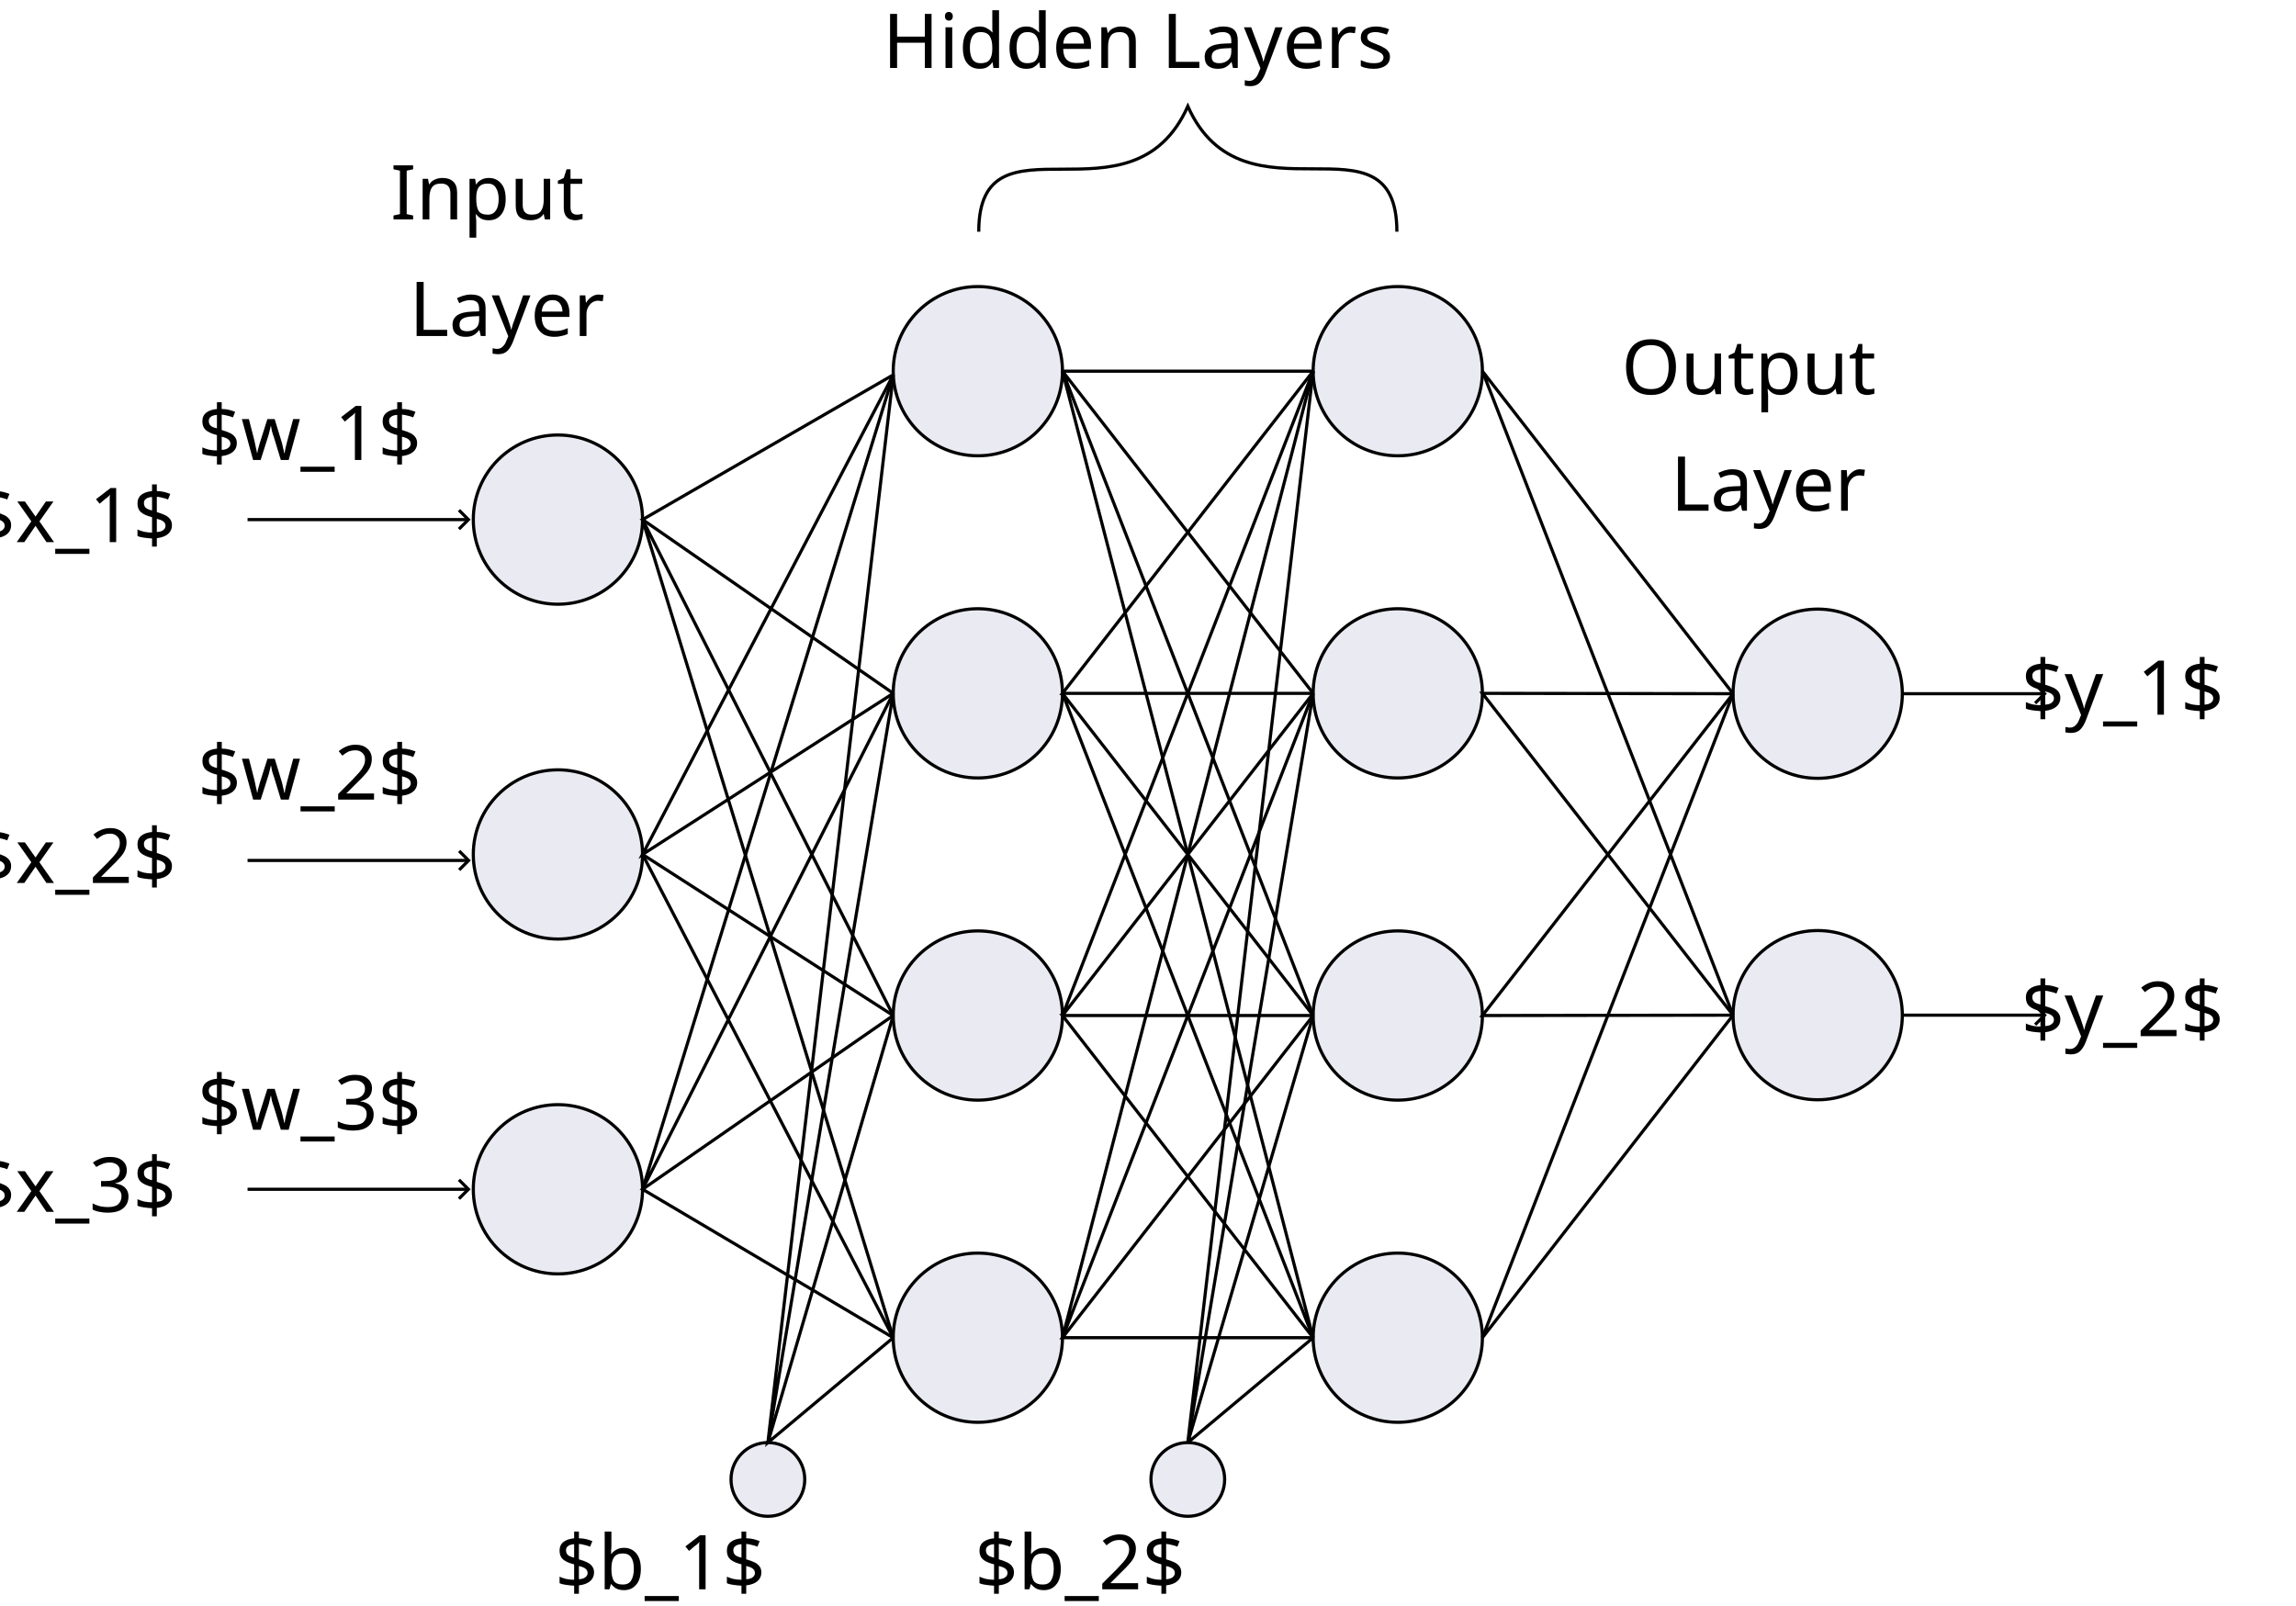
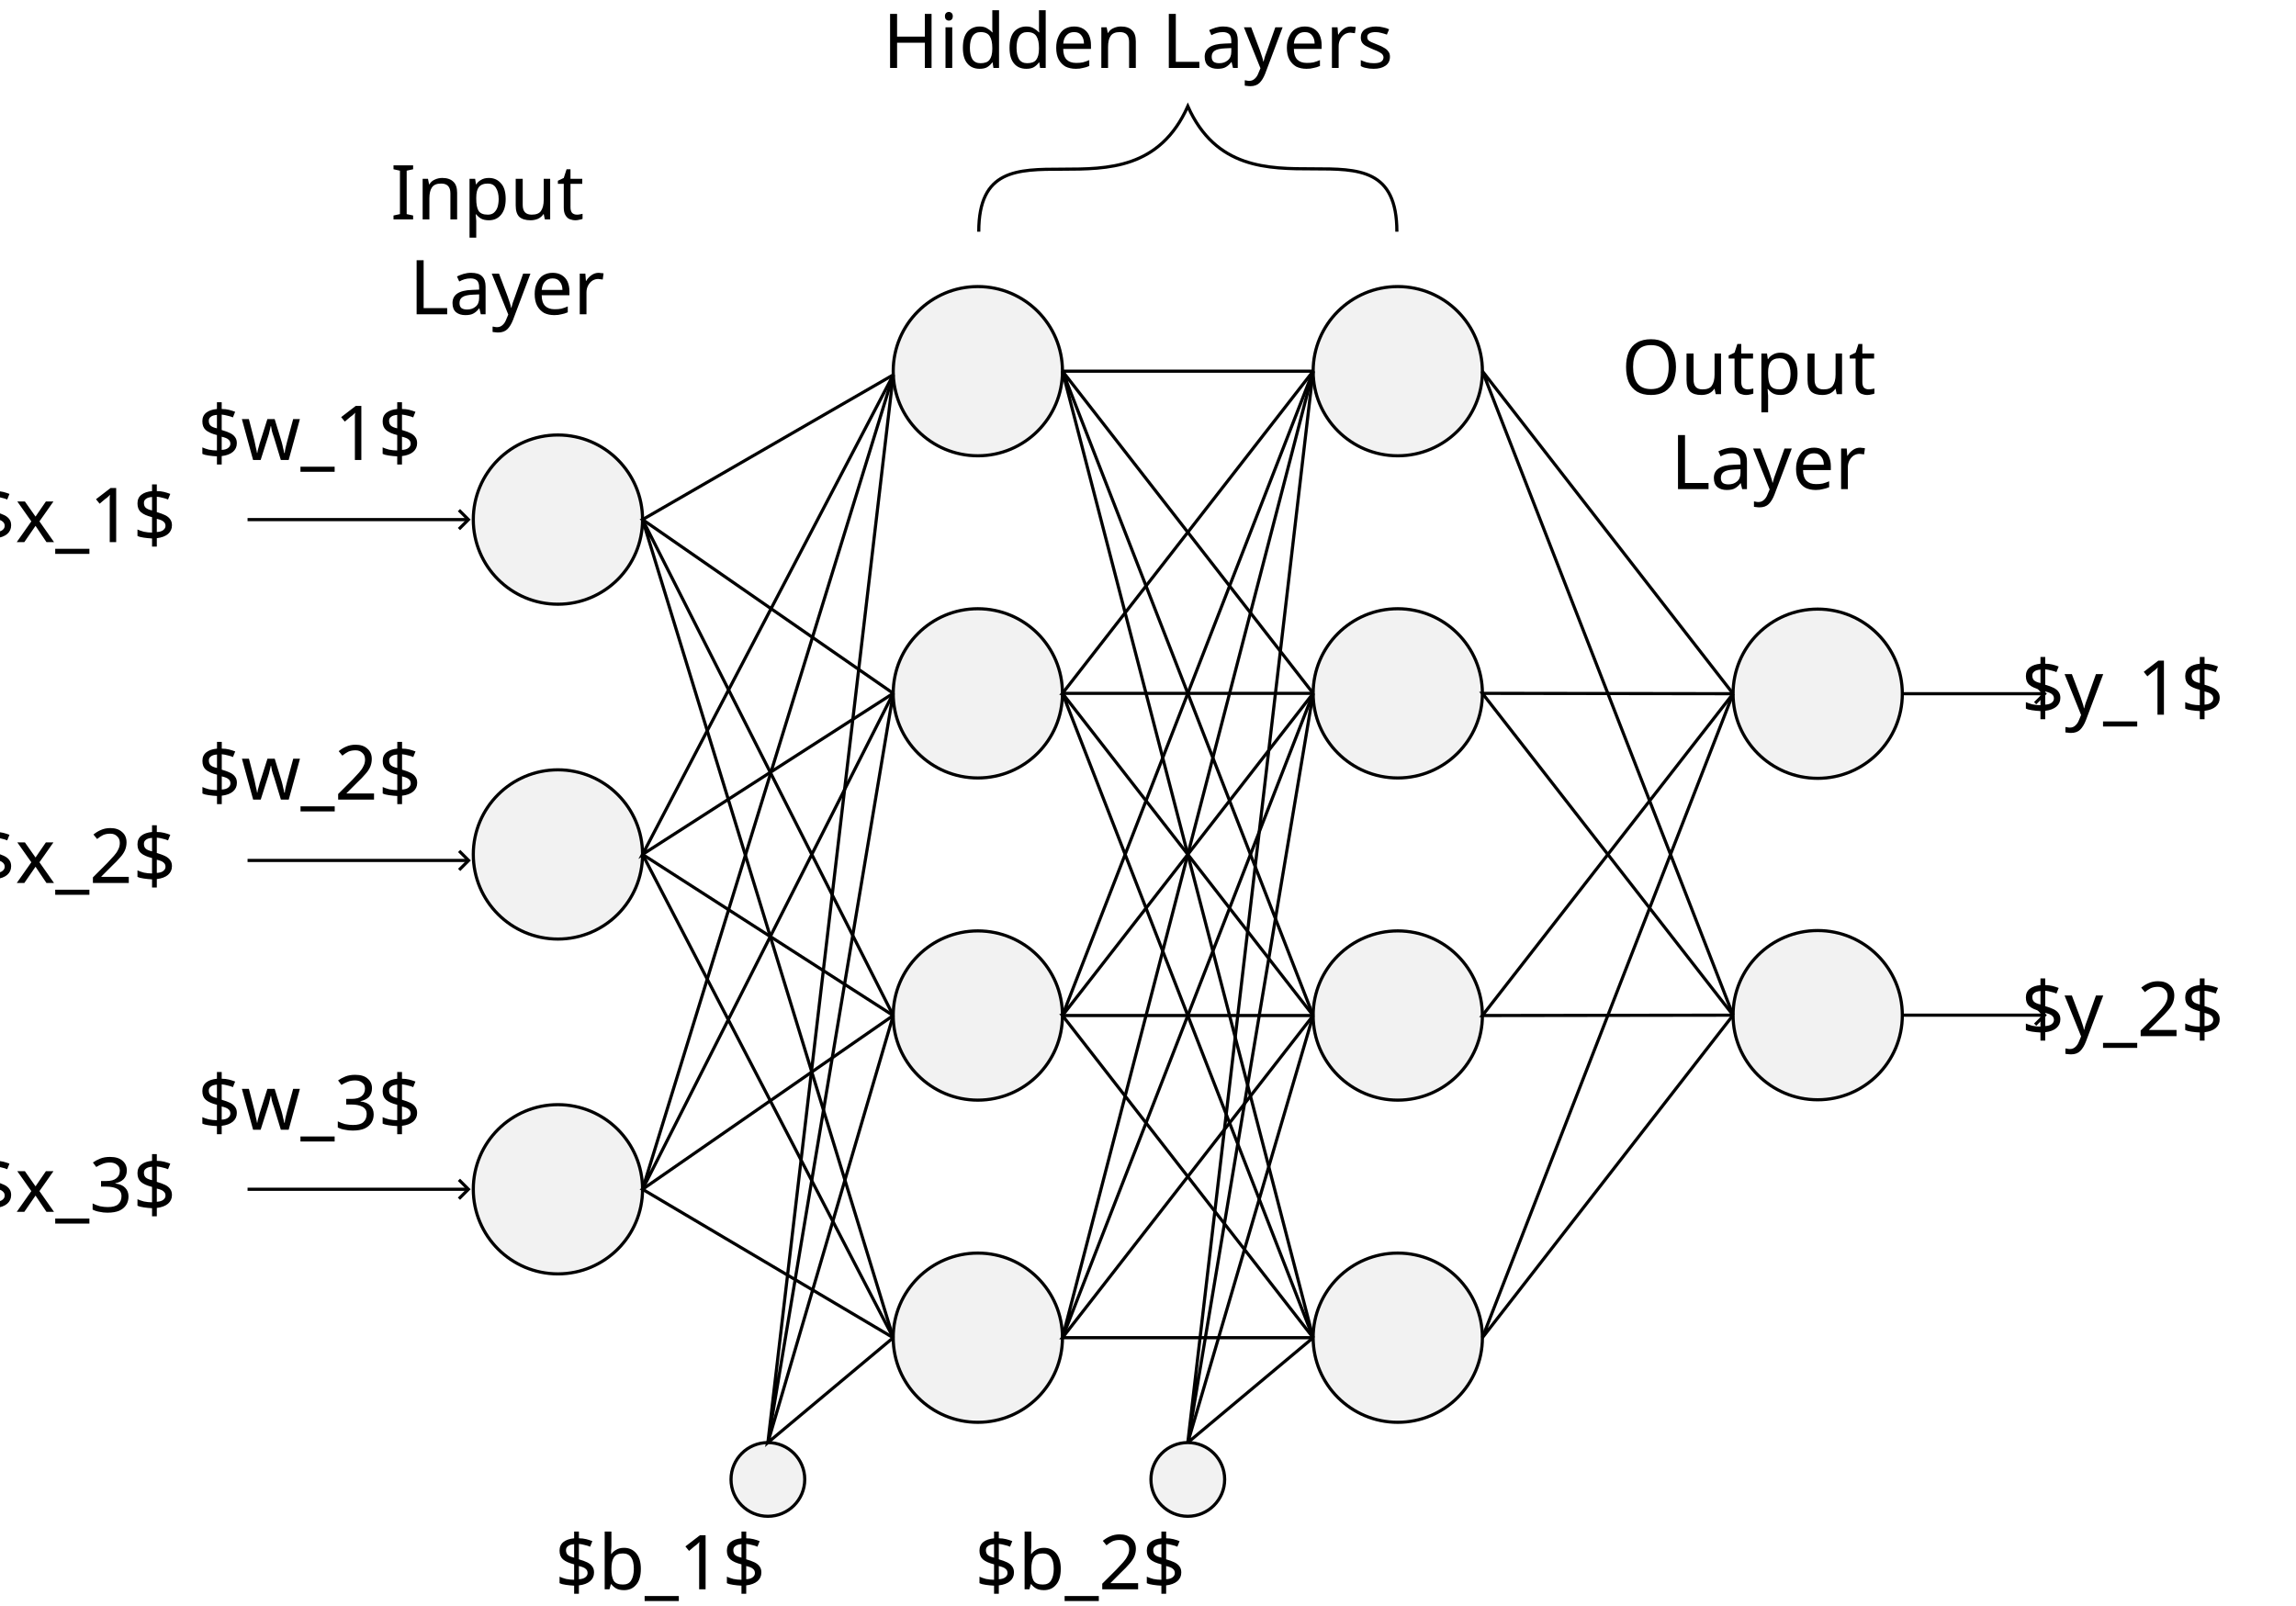
<svg xmlns="http://www.w3.org/2000/svg" xmlns:xlink="http://www.w3.org/1999/xlink" width="128mm" height="89.535mm" viewBox="0 0 128 89.535" version="1.1" id="svg5">
  <defs id="defs2">
    <marker style="overflow:visible" id="marker6111" refX="0" refY="0" orient="auto-start-reverse" markerWidth="4.061" markerHeight="6.707" viewBox="0 0 4.061 6.707" preserveAspectRatio="xMidYMid">
      <path style="fill:none;stroke:context-stroke;stroke-width:1;stroke-linecap:butt" d="M 3,-3 0,0 3,3" id="path6109" transform="rotate(180,0.125,0)" />
    </marker>
    <marker style="overflow:visible" id="Arrow1" refX="0" refY="0" orient="auto-start-reverse" markerWidth="4.061" markerHeight="6.707" viewBox="0 0 4.061 6.707" preserveAspectRatio="xMidYMid">
      <path style="fill:none;stroke:context-stroke;stroke-width:1;stroke-linecap:butt" d="M 3,-3 0,0 3,3" id="path5057" transform="rotate(180,0.125,0)" />
    </marker>
    <linearGradient id="medio">
      <stop style="stop-color:#e5f9ff;stop-opacity:1;" offset="0" id="stop1309" />
      <stop style="stop-color:#b3f0ff;stop-opacity:1;" offset="1" id="stop1311" />
    </linearGradient>
    <linearGradient id="linearGradient1297">
      <stop style="stop-color:#000000;stop-opacity:1;" offset="0" id="stop1293" />
      <stop style="stop-color:#000000;stop-opacity:0;" offset="1" id="stop1295" />
    </linearGradient>
    <linearGradient id="claro">
      <stop style="stop-color:#e5f9ff;stop-opacity:1;" offset="0" id="stop1184" />
      <stop style="stop-color:#ccf5ff;stop-opacity:1;" offset="1" id="stop1186" />
    </linearGradient>
    <linearGradient id="escuro">
      <stop style="stop-color:#e5f9ff;stop-opacity:1;" offset="0" id="stop1050" />
      <stop style="stop-color:#80e6ff;stop-opacity:1;" offset="1" id="stop1052" />
    </linearGradient>
-     <color-profile name="Tela-embutida" xlink:href="../../../.local/share/icc/edid-160067e8f544956d1cb3d616a4927506.icc" id="color-profile2488" />
+     <color-profile name="Tela-embutida" xlink:href="../../../.local/share/icc/edid-160067e8f544956d1cb3d616a4927506.icc" id="color-profile2" />
    <radialGradient xlink:href="#escuro" id="radialGradient1056" cx="-82.566" cy="35.774" fx="-82.566" fy="35.774" r="14.67" gradientUnits="userSpaceOnUse" gradientTransform="matrix(0.7084735,0,0,0.7084735,6.52989,-14.95164)" />
    <radialGradient xlink:href="#medio" id="radialGradient1172" gradientUnits="userSpaceOnUse" gradientTransform="matrix(0.7084735,0,0,0.7084735,27.31631,-14.95164)" cx="-82.566" cy="35.774" fx="-82.566" fy="35.774" r="14.67" />
    <radialGradient xlink:href="#claro" id="radialGradient1182" gradientUnits="userSpaceOnUse" gradientTransform="matrix(0.7084735,0,0,0.7084735,48.10273,-14.95164)" cx="-82.566" cy="35.774" fx="-82.566" fy="35.774" r="14.67" />
    <radialGradient xlink:href="#linearGradient1297" id="radialGradient1299" cx="-10.393" cy="10.393" fx="-10.393" fy="10.393" r="10.393" gradientUnits="userSpaceOnUse" />
  </defs>
  <g id="layer1" transform="translate(-41,-88.53857)">
    <g id="g9460" style="display:none">
      <rect style="fill:url(#radialGradient1056);fill-opacity:1;fill-rule:evenodd;stroke-width:0.125;paint-order:markers fill stroke;stop-color:#000000" id="rect471" width="20.786" height="20.786" x="-62.359" y="0" />
      <rect style="fill:url(#radialGradient1172);fill-opacity:1;fill-rule:evenodd;stroke:none;stroke-width:0.125;stroke-opacity:1;paint-order:markers fill stroke;stop-color:#000000" id="rect1170" width="20.786" height="20.786" x="-41.573" y="0" />
      <rect style="fill:url(#radialGradient1182);fill-opacity:1;fill-rule:evenodd;stroke:url(#radialGradient1299);stroke-width:0.125;paint-order:markers fill stroke;stop-color:#000000" id="rect1180" width="20.786" height="20.786" x="-20.786" y="0" />
      <rect style="fill:#00ade5;fill-opacity:1;fill-rule:evenodd;stroke-width:0.125;paint-order:markers fill stroke;stop-color:#000000" id="rect1202" width="20.786" height="20.786" x="-62.359" y="20.786" />
      <rect style="fill:#4cd3ff;fill-opacity:1;fill-rule:evenodd;stroke-width:0.125;paint-order:markers fill stroke;stop-color:#000000" id="rect1206" width="20.786" height="20.786" x="-41.573" y="20.786" />
      <rect style="fill:#b3ecff;fill-opacity:1;fill-rule:evenodd;stroke-width:0.125;paint-order:markers fill stroke;stop-color:#000000" id="rect1208" width="20.786" height="20.786" x="-20.786" y="20.786" />
    </g>
-     <circle style="fill:#eaeaf2;fill-opacity:1;fill-rule:evenodd;stroke:#000000;stroke-width:0.176;stroke-dasharray:none;paint-order:markers fill stroke;stop-color:#000000" id="path1126" cx="72.104" cy="154.851" r="4.718" />
+     <circle style="fill:#f2f2f2;fill-opacity:1;fill-rule:evenodd;stroke:#000000;stroke-width:0.176;stroke-dasharray:none;paint-order:markers fill stroke;stop-color:#000000" id="path1126" cx="72.104" cy="154.851" r="4.718" />
    <path style="fill:none;fill-rule:evenodd;stroke:#000000;stroke-width:0.176;stroke-dasharray:none;marker-start:url(#Arrow1);paint-order:markers fill stroke;stop-color:#000000" d="m 67.07,117.511 h -12.269" id="path3377" />
-     <circle style="fill:#eaeaf2;fill-opacity:1;fill-rule:evenodd;stroke:#000000;stroke-width:0.176;stroke-dasharray:none;paint-order:markers fill stroke;stop-color:#000000" id="path1126-3" cx="72.104" cy="136.181" r="4.718" />
+     <circle style="fill:#f2f2f2;fill-opacity:1;fill-rule:evenodd;stroke:#000000;stroke-width:0.176;stroke-dasharray:none;paint-order:markers fill stroke;stop-color:#000000" id="path1126-3" cx="72.104" cy="136.181" r="4.718" />
    <path style="fill:none;fill-rule:evenodd;stroke:#000000;stroke-width:0.176;stroke-dasharray:none;marker-start:url(#Arrow1);paint-order:markers fill stroke;stop-color:#000000" d="M 67.082,136.516 H 54.801" id="path3377-1" />
-     <circle style="fill:#eaeaf2;fill-opacity:1;fill-rule:evenodd;stroke:#000000;stroke-width:0.176;stroke-dasharray:none;paint-order:markers fill stroke;stop-color:#000000" id="path1126-3-0" cx="72.104" cy="117.511" r="4.718" />
+     <circle style="fill:#f2f2f2;fill-opacity:1;fill-rule:evenodd;stroke:#000000;stroke-width:0.176;stroke-dasharray:none;paint-order:markers fill stroke;stop-color:#000000" id="path1126-3-0" cx="72.104" cy="117.511" r="4.718" />
    <path style="fill:none;fill-rule:evenodd;stroke:#000000;stroke-width:0.176;stroke-dasharray:none;marker-start:url(#Arrow1);paint-order:markers fill stroke;stop-color:#000000" d="m 67.07,154.851 h -12.269" id="path3377-8" />
-     <circle style="fill:#eaeaf2;fill-opacity:1;fill-rule:evenodd;stroke:#000000;stroke-width:0.176;stroke-dasharray:none;paint-order:markers fill stroke;stop-color:#000000" id="path1126-3-7" cx="95.514" cy="127.199" r="4.718" />
+     <circle style="fill:#f2f2f2;fill-opacity:1;fill-rule:evenodd;stroke:#000000;stroke-width:0.176;stroke-dasharray:none;paint-order:markers fill stroke;stop-color:#000000" id="path1126-3-7" cx="95.514" cy="127.199" r="4.718" />
    <path style="fill:none;fill-rule:evenodd;stroke:#000000;stroke-width:0.176;stroke-dasharray:none;marker-start:url(#marker6111);paint-order:markers fill stroke;stop-color:#000000" d="m 154.942,127.219 h -7.889" id="path3377-7" />
-     <circle style="fill:#eaeaf2;fill-opacity:1;fill-rule:evenodd;stroke:#000000;stroke-width:0.176;stroke-dasharray:none;paint-order:markers fill stroke;stop-color:#000000" id="path1126-7" cx="95.514" cy="145.163" r="4.718" />
+     <circle style="fill:#f2f2f2;fill-opacity:1;fill-rule:evenodd;stroke:#000000;stroke-width:0.176;stroke-dasharray:none;paint-order:markers fill stroke;stop-color:#000000" id="path1126-7" cx="95.514" cy="145.163" r="4.718" />
    <path style="fill:none;fill-rule:evenodd;stroke:#000000;stroke-width:0.176;stroke-dasharray:none;marker-start:url(#marker6111);paint-order:markers fill stroke;stop-color:#000000" d="m 154.942,145.143 h -7.889" id="path3377-9" />
-     <circle style="fill:#eaeaf2;fill-opacity:1;fill-rule:evenodd;stroke:#000000;stroke-width:0.176;stroke-dasharray:none;paint-order:markers fill stroke;stop-color:#000000" id="path1126-5" cx="95.514" cy="163.127" r="4.718" />
+     <circle style="fill:#f2f2f2;fill-opacity:1;fill-rule:evenodd;stroke:#000000;stroke-width:0.176;stroke-dasharray:none;paint-order:markers fill stroke;stop-color:#000000" id="path1126-5" cx="95.514" cy="163.127" r="4.718" />
    <path style="fill:none;fill-rule:evenodd;stroke:#000000;stroke-width:0.176;stroke-dasharray:none;paint-order:markers fill stroke;stop-color:#000000" d="m 90.8,109.44 -13.978,8.07 13.974,9.688" id="path3557" />
-     <circle style="fill:#eaeaf2;fill-opacity:1;fill-rule:evenodd;stroke:#000000;stroke-width:0.176;stroke-dasharray:none;paint-order:markers fill stroke;stop-color:#000000" id="path1126-3-7-0" cx="118.925" cy="127.199" r="4.718" />
+     <circle style="fill:#f2f2f2;fill-opacity:1;fill-rule:evenodd;stroke:#000000;stroke-width:0.176;stroke-dasharray:none;paint-order:markers fill stroke;stop-color:#000000" id="path1126-3-7-0" cx="118.925" cy="127.199" r="4.718" />
    <path style="fill:none;fill-rule:evenodd;stroke:#000000;stroke-width:0.176;stroke-dasharray:none;paint-order:markers fill stroke;stop-color:#000000" d="m 76.822,136.181 13.974,8.982" id="path3559" />
-     <circle style="fill:#eaeaf2;fill-opacity:1;fill-rule:evenodd;stroke:#000000;stroke-width:0.176;stroke-dasharray:none;paint-order:markers fill stroke;stop-color:#000000" id="path1126-3-9" cx="95.514" cy="109.235" r="4.718" />
-     <circle style="fill:#eaeaf2;fill-opacity:1;fill-rule:evenodd;stroke:#000000;stroke-width:0.176;stroke-dasharray:none;paint-order:markers fill stroke;stop-color:#000000" id="path1126-3-9-6" cx="118.925" cy="109.235" r="4.718" />
+     <circle style="fill:#f2f2f2;fill-opacity:1;fill-rule:evenodd;stroke:#000000;stroke-width:0.176;stroke-dasharray:none;paint-order:markers fill stroke;stop-color:#000000" id="path1126-3-9" cx="95.514" cy="109.235" r="4.718" />
+     <circle style="fill:#f2f2f2;fill-opacity:1;fill-rule:evenodd;stroke:#000000;stroke-width:0.176;stroke-dasharray:none;paint-order:markers fill stroke;stop-color:#000000" id="path1126-3-9-6" cx="118.925" cy="109.235" r="4.718" />
    <path style="fill:none;fill-rule:evenodd;stroke:#000000;stroke-width:0.176;stroke-dasharray:none;paint-order:markers fill stroke;stop-color:#000000" d="M 90.796,145.163 76.822,117.511 90.796,163.127" id="path3561" />
-     <circle style="fill:#eaeaf2;fill-opacity:1;fill-rule:evenodd;stroke:#000000;stroke-width:0.176;stroke-dasharray:none;paint-order:markers fill stroke;stop-color:#000000" id="path1126-7-2" cx="118.925" cy="145.163" r="4.718" />
+     <circle style="fill:#f2f2f2;fill-opacity:1;fill-rule:evenodd;stroke:#000000;stroke-width:0.176;stroke-dasharray:none;paint-order:markers fill stroke;stop-color:#000000" id="path1126-7-2" cx="118.925" cy="145.163" r="4.718" />
    <path style="fill:none;fill-rule:evenodd;stroke:#000000;stroke-width:0.176;stroke-dasharray:none;paint-order:markers fill stroke;stop-color:#000000" d="m 90.8,109.44 -13.978,26.741 13.974,-8.982" id="path3563" />
-     <circle style="fill:#eaeaf2;fill-opacity:1;fill-rule:evenodd;stroke:#000000;stroke-width:0.176;stroke-dasharray:none;paint-order:markers fill stroke;stop-color:#000000" id="path1126-5-6" cx="118.925" cy="163.127" r="4.718" />
+     <circle style="fill:#f2f2f2;fill-opacity:1;fill-rule:evenodd;stroke:#000000;stroke-width:0.176;stroke-dasharray:none;paint-order:markers fill stroke;stop-color:#000000" id="path1126-5-6" cx="118.925" cy="163.127" r="4.718" />
    <path style="fill:none;fill-rule:evenodd;stroke:#000000;stroke-width:0.176;stroke-dasharray:none;paint-order:markers fill stroke;stop-color:#000000" d="M 76.822,136.181 90.796,163.127" id="path3565" />
-     <circle style="fill:#eaeaf2;fill-opacity:1;fill-rule:evenodd;stroke:#000000;stroke-width:0.176;stroke-dasharray:none;paint-order:markers fill stroke;stop-color:#000000" id="path1126-1" cx="142.335" cy="127.219" r="4.718" />
+     <circle style="fill:#f2f2f2;fill-opacity:1;fill-rule:evenodd;stroke:#000000;stroke-width:0.176;stroke-dasharray:none;paint-order:markers fill stroke;stop-color:#000000" id="path1126-1" cx="142.335" cy="127.219" r="4.718" />
    <path style="fill:none;fill-rule:evenodd;stroke:#000000;stroke-width:0.176;stroke-dasharray:none;paint-order:markers fill stroke;stop-color:#000000" d="m 90.8,109.44 -13.978,45.411 13.974,-27.652" id="path3567" />
-     <circle style="fill:#eaeaf2;fill-opacity:1;fill-rule:evenodd;stroke:#000000;stroke-width:0.176;stroke-dasharray:none;paint-order:markers fill stroke;stop-color:#000000" id="path1126-2" cx="142.335" cy="145.143" r="4.718" />
+     <circle style="fill:#f2f2f2;fill-opacity:1;fill-rule:evenodd;stroke:#000000;stroke-width:0.176;stroke-dasharray:none;paint-order:markers fill stroke;stop-color:#000000" id="path1126-2" cx="142.335" cy="145.143" r="4.718" />
    <path style="fill:none;fill-rule:evenodd;stroke:#000000;stroke-width:0.176;stroke-dasharray:none;paint-order:markers fill stroke;stop-color:#000000" d="m 90.796,145.163 -13.974,9.688 13.974,8.276" id="path3569" />
    <path style="fill:none;fill-rule:evenodd;stroke:#000000;stroke-width:0.176;stroke-dasharray:none;paint-order:markers fill stroke;stop-color:#000000" d="m 100.232,109.235 h 13.974" id="path3634" />
    <path style="fill:none;fill-rule:evenodd;stroke:#000000;stroke-width:0.176;stroke-dasharray:none;paint-order:markers fill stroke;stop-color:#000000" d="m 114.206,127.199 -13.974,-17.964 13.974,35.928" id="path3636" />
    <path style="fill:none;fill-rule:evenodd;stroke:#000000;stroke-width:0.176;stroke-dasharray:none;paint-order:markers fill stroke;stop-color:#000000" d="m 100.232,109.235 13.974,53.893" id="path3638" />
    <path style="fill:none;fill-rule:evenodd;stroke:#000000;stroke-width:0.176;stroke-dasharray:none;paint-order:markers fill stroke;stop-color:#000000" d="m 114.206,109.235 -13.974,17.964 h 13.974" id="path3640" />
    <path style="fill:none;fill-rule:evenodd;stroke:#000000;stroke-width:0.176;stroke-dasharray:none;paint-order:markers fill stroke;stop-color:#000000" d="m 114.206,145.163 -13.974,-17.964 13.974,35.928" id="path3642" />
    <path style="fill:none;fill-rule:evenodd;stroke:#000000;stroke-width:0.176;stroke-dasharray:none;paint-order:markers fill stroke;stop-color:#000000" d="m 114.206,109.235 -13.974,35.928 13.974,-17.964" id="path3644" />
    <path style="fill:none;fill-rule:evenodd;stroke:#000000;stroke-width:0.176;stroke-dasharray:none;paint-order:markers fill stroke;stop-color:#000000" d="m 114.206,145.163 h -13.974 l 13.974,17.964" id="path3646" />
    <path style="fill:none;fill-rule:evenodd;stroke:#000000;stroke-width:0.176;stroke-dasharray:none;paint-order:markers fill stroke;stop-color:#000000" d="m 114.206,109.235 -13.974,53.893 13.974,-35.928" id="path3648" />
    <path style="fill:none;fill-rule:evenodd;stroke:#000000;stroke-width:0.176;stroke-dasharray:none;paint-order:markers fill stroke;stop-color:#000000" d="m 114.206,145.163 -13.974,17.964 h 13.974" id="path3650" />
    <path style="fill:none;fill-rule:evenodd;stroke:#000000;stroke-width:0.176;stroke-dasharray:none;paint-order:markers fill stroke;stop-color:#000000" d="m 137.617,127.219 -13.974,-17.985 13.974,35.908" id="path3652" />
    <path style="fill:none;fill-rule:evenodd;stroke:#000000;stroke-width:0.176;stroke-dasharray:none;paint-order:markers fill stroke;stop-color:#000000" d="m 137.617,127.219 -13.974,-0.02 13.974,17.944" id="path3654" />
    <path style="fill:none;fill-rule:evenodd;stroke:#000000;stroke-width:0.176;stroke-dasharray:none;paint-order:markers fill stroke;stop-color:#000000" d="m 137.617,127.219 -13.974,17.944 13.974,-0.02" id="path3656" />
    <path style="fill:none;fill-rule:evenodd;stroke:#000000;stroke-width:0.176;stroke-dasharray:none;paint-order:markers fill stroke;stop-color:#000000" d="m 137.617,127.219 -13.974,35.908 13.974,-17.985" id="path3658" />
-     <circle style="fill:#eaeaf2;fill-opacity:1;fill-rule:evenodd;stroke:#000000;stroke-width:0.176;stroke-dasharray:none;paint-order:markers fill stroke;stop-color:#000000" id="path3788" cx="83.809" cy="171.03" r="2.055" />
+     <circle style="fill:#f2f2f2;fill-opacity:1;fill-rule:evenodd;stroke:#000000;stroke-width:0.176;stroke-dasharray:none;paint-order:markers fill stroke;stop-color:#000000" id="path3788" cx="83.809" cy="171.03" r="2.055" />
    <path style="fill:none;fill-rule:evenodd;stroke:#000000;stroke-width:0.176;stroke-dasharray:none;paint-order:markers fill stroke;stop-color:#000000" d="m 90.8,109.44 -6.991,59.535 6.987,-41.776" id="path3869" />
    <path style="fill:none;fill-rule:evenodd;stroke:#000000;stroke-width:0.176;stroke-dasharray:none;paint-order:markers fill stroke;stop-color:#000000" d="m 114.206,109.235 -6.987,59.741 6.987,-41.776" id="path3873" />
    <path style="fill:none;fill-rule:evenodd;stroke:#000000;stroke-width:0.176;stroke-dasharray:none;paint-order:markers fill stroke;stop-color:#000000" d="m 114.206,145.163 -6.987,23.812 6.987,-5.848" id="path3875" />
    <text xml:space="preserve" style="font-style:normal;font-variant:normal;font-weight:normal;font-stretch:normal;font-size:4.233px;font-family:NewComputerModern10;-inkscape-font-specification:NewComputerModern10;text-align:center;text-anchor:middle;fill:#000000;fill-opacity:1;fill-rule:evenodd;stroke:none;stroke-width:0.217;stroke-dasharray:none;paint-order:markers fill stroke;stop-color:#000000" x="107.196" y="92.329" id="text5136">
-       <tspan style="font-style:normal;font-variant:normal;font-weight:normal;font-stretch:normal;font-family:NewComputerModern10;-inkscape-font-specification:NewComputerModern10;stroke-width:0.217;font-size:4.233px" x="107.196" y="92.329" id="tspan1231">Hidden Layers</tspan>
+       <tspan style="font-style:normal;font-variant:normal;font-weight:normal;font-stretch:normal;font-size:4.233px;font-family:NewComputerModern10;-inkscape-font-specification:NewComputerModern10;stroke-width:0.217" x="107.196" y="92.329" id="tspan1231">Hidden Layers</tspan>
    </text>
    <text xml:space="preserve" style="font-style:normal;font-variant:normal;font-weight:normal;font-stretch:normal;font-size:4.233px;font-family:STIX;-inkscape-font-specification:STIX;text-align:center;text-anchor:middle;fill:#000000;fill-opacity:1;fill-rule:evenodd;stroke:none;stroke-width:0.217;stroke-dasharray:none;paint-order:markers fill stroke;stop-color:#000000" x="72.018" y="100.771" id="text5136-7">
-       <tspan id="tspan5134-5" style="stroke-width:0.217;font-size:4.233px" x="72.018" y="100.771">Input</tspan>
-       <tspan style="stroke-width:0.217;font-size:4.233px" x="72.018" y="107.27" id="tspan1229">Layer</tspan>
+       <tspan style="font-size:4.233px;stroke-width:0.217" x="72.018" y="100.771" id="tspan1">Input</tspan>
+       <tspan style="font-size:4.233px;stroke-width:0.217" x="72.018" y="106.062" id="tspan3">Layer</tspan>
    </text>
    <text xml:space="preserve" style="font-style:normal;font-variant:normal;font-weight:normal;font-stretch:normal;font-size:4.233px;font-family:NewComputerModern10;-inkscape-font-specification:NewComputerModern10;text-align:center;text-anchor:middle;fill:#000000;fill-opacity:1;fill-rule:evenodd;stroke:none;stroke-width:0.217;stroke-dasharray:none;paint-order:markers fill stroke;stop-color:#000000" x="142.337" y="110.519" id="text5136-9">
-       <tspan id="tspan5134-2" style="font-style:normal;font-variant:normal;font-weight:normal;font-stretch:normal;font-family:NewComputerModern10;-inkscape-font-specification:NewComputerModern10;stroke-width:0.217;font-size:4.233px" x="142.337" y="110.519">Output</tspan>
-       <tspan style="font-style:normal;font-variant:normal;font-weight:normal;font-stretch:normal;font-family:NewComputerModern10;-inkscape-font-specification:NewComputerModern10;stroke-width:0.217;font-size:4.233px" x="142.337" y="117.018" id="tspan1233">Layer</tspan>
+       <tspan style="font-style:normal;font-variant:normal;font-weight:normal;font-stretch:normal;font-size:4.233px;font-family:NewComputerModern10;-inkscape-font-specification:NewComputerModern10;stroke-width:0.217" x="142.337" y="110.519" id="tspan2">Output</tspan>
+       <tspan style="font-style:normal;font-variant:normal;font-weight:normal;font-stretch:normal;font-size:4.233px;font-family:NewComputerModern10;-inkscape-font-specification:NewComputerModern10;stroke-width:0.217" x="142.337" y="115.811" id="tspan4">Layer</tspan>
    </text>
-     <circle style="fill:#eaeaf2;fill-opacity:1;fill-rule:evenodd;stroke:#000000;stroke-width:0.176;stroke-dasharray:none;paint-order:markers fill stroke;stop-color:#000000" id="path3788-2" cx="107.219" cy="171.03" r="2.055" />
+     <circle style="fill:#f2f2f2;fill-opacity:1;fill-rule:evenodd;stroke:#000000;stroke-width:0.176;stroke-dasharray:none;paint-order:markers fill stroke;stop-color:#000000" id="path3788-2" cx="107.219" cy="171.03" r="2.055" />
    <path style="fill:none;fill-rule:evenodd;stroke:#000000;stroke-width:0.176;stroke-dasharray:none;paint-order:markers fill stroke;stop-color:#000000" d="m 90.796,145.163 -6.987,23.812 6.987,-5.848" id="path3871" />
    <text xml:space="preserve" style="font-style:normal;font-variant:normal;font-weight:normal;font-stretch:normal;font-size:4.233px;font-family:NewComputerModern10;-inkscape-font-specification:NewComputerModern10;text-align:center;text-anchor:middle;fill:#000000;fill-opacity:1;fill-rule:evenodd;stroke:none;stroke-width:0.217;stroke-dasharray:none;paint-order:markers fill stroke;stop-color:#000000" x="47.876" y="118.768" id="text5299">
      <tspan id="tspan5297" style="font-style:normal;font-variant:normal;font-weight:normal;font-stretch:normal;font-size:4.233px;font-family:NewComputerModern10;-inkscape-font-specification:NewComputerModern10;stroke-width:0.217" x="47.876" y="118.768">$x_1$</tspan>
    </text>
    <text xml:space="preserve" style="font-style:normal;font-variant:normal;font-weight:normal;font-stretch:normal;font-size:4.233px;font-family:NewComputerModern10;-inkscape-font-specification:NewComputerModern10;text-align:center;text-anchor:middle;fill:#000000;fill-opacity:1;fill-rule:evenodd;stroke:none;stroke-width:0.217;stroke-dasharray:none;paint-order:markers fill stroke;stop-color:#000000" x="61.002" y="114.191" id="text5299-36">
      <tspan id="tspan5297-75" style="font-style:normal;font-variant:normal;font-weight:normal;font-stretch:normal;font-size:4.233px;font-family:NewComputerModern10;-inkscape-font-specification:NewComputerModern10;stroke-width:0.217" x="61.002" y="114.191">$w_1$</tspan>
    </text>
    <text xml:space="preserve" style="font-style:normal;font-variant:normal;font-weight:normal;font-stretch:normal;font-size:4.233px;font-family:NewComputerModern10;-inkscape-font-specification:NewComputerModern10;text-align:center;text-anchor:middle;fill:#000000;fill-opacity:1;fill-rule:evenodd;stroke:none;stroke-width:0.217;stroke-dasharray:none;paint-order:markers fill stroke;stop-color:#000000" x="61.008" y="133.123" id="text5299-36-3">
      <tspan id="tspan5297-75-5" style="font-style:normal;font-variant:normal;font-weight:normal;font-stretch:normal;font-size:4.233px;font-family:NewComputerModern10;-inkscape-font-specification:NewComputerModern10;stroke-width:0.217" x="61.008" y="133.123">$w_2$</tspan>
    </text>
    <text xml:space="preserve" style="font-style:normal;font-variant:normal;font-weight:normal;font-stretch:normal;font-size:4.233px;font-family:NewComputerModern10;-inkscape-font-specification:NewComputerModern10;text-align:center;text-anchor:middle;fill:#000000;fill-opacity:1;fill-rule:evenodd;stroke:none;stroke-width:0.217;stroke-dasharray:none;paint-order:markers fill stroke;stop-color:#000000" x="61.002" y="151.531" id="text5299-36-6">
      <tspan id="tspan5297-75-2" style="font-style:normal;font-variant:normal;font-weight:normal;font-stretch:normal;font-size:4.233px;font-family:NewComputerModern10;-inkscape-font-specification:NewComputerModern10;stroke-width:0.217" x="61.002" y="151.531">$w_3$</tspan>
    </text>
    <text xml:space="preserve" style="font-style:normal;font-variant:normal;font-weight:normal;font-stretch:normal;font-size:4.233px;font-family:NewComputerModern10;-inkscape-font-specification:NewComputerModern10;text-align:center;text-anchor:middle;fill:#000000;fill-opacity:1;fill-rule:evenodd;stroke:none;stroke-width:0.217;stroke-dasharray:none;paint-order:markers fill stroke;stop-color:#000000" x="47.876" y="137.773" id="text5299-2">
      <tspan id="tspan5297-8" style="font-style:normal;font-variant:normal;font-weight:normal;font-stretch:normal;font-size:4.233px;font-family:NewComputerModern10;-inkscape-font-specification:NewComputerModern10;stroke-width:0.217" x="47.876" y="137.773">$x_2$</tspan>
    </text>
    <text xml:space="preserve" style="font-style:normal;font-variant:normal;font-weight:normal;font-stretch:normal;font-size:4.233px;font-family:NewComputerModern10;-inkscape-font-specification:NewComputerModern10;text-align:center;text-anchor:middle;fill:#000000;fill-opacity:1;fill-rule:evenodd;stroke:none;stroke-width:0.217;stroke-dasharray:none;paint-order:markers fill stroke;stop-color:#000000" x="47.876" y="156.108" id="text5299-9">
      <tspan id="tspan5297-7" style="font-style:normal;font-variant:normal;font-weight:normal;font-stretch:normal;font-size:4.233px;font-family:NewComputerModern10;-inkscape-font-specification:NewComputerModern10;stroke-width:0.217" x="47.876" y="156.108">$x_3$</tspan>
    </text>
    <text xml:space="preserve" style="font-style:normal;font-variant:normal;font-weight:normal;font-stretch:normal;font-size:4.233px;font-family:NewComputerModern10;-inkscape-font-specification:NewComputerModern10;text-align:center;text-anchor:middle;fill:#000000;fill-opacity:1;fill-rule:evenodd;stroke:none;stroke-width:0.217;stroke-dasharray:none;paint-order:markers fill stroke;stop-color:#000000" x="162.08" y="128.387" id="text5299-3">
      <tspan id="tspan5297-6" style="font-style:normal;font-variant:normal;font-weight:normal;font-stretch:normal;font-size:4.233px;font-family:NewComputerModern10;-inkscape-font-specification:NewComputerModern10;stroke-width:0.217" x="162.08" y="128.387">$y_1$</tspan>
    </text>
    <text xml:space="preserve" style="font-style:normal;font-variant:normal;font-weight:normal;font-stretch:normal;font-size:4.233px;font-family:NewComputerModern10;-inkscape-font-specification:NewComputerModern10;text-align:center;text-anchor:middle;fill:#000000;fill-opacity:1;fill-rule:evenodd;stroke:none;stroke-width:0.217;stroke-dasharray:none;paint-order:markers fill stroke;stop-color:#000000" x="162.08" y="146.311" id="text5299-1">
      <tspan id="tspan5297-2" style="font-style:normal;font-variant:normal;font-weight:normal;font-stretch:normal;font-size:4.233px;font-family:NewComputerModern10;-inkscape-font-specification:NewComputerModern10;stroke-width:0.217" x="162.08" y="146.311">$y_2$</tspan>
    </text>
    <text xml:space="preserve" style="font-style:normal;font-variant:normal;font-weight:normal;font-stretch:normal;font-size:4.233px;font-family:NewComputerModern10;-inkscape-font-specification:NewComputerModern10;text-align:center;text-anchor:middle;fill:#000000;fill-opacity:1;fill-rule:evenodd;stroke:none;stroke-width:0.217;stroke-dasharray:none;paint-order:markers fill stroke;stop-color:#000000" x="80.557" y="177.159" id="text5299-93">
      <tspan id="tspan5297-1" style="font-style:normal;font-variant:normal;font-weight:normal;font-stretch:normal;font-family:NewComputerModern10;-inkscape-font-specification:NewComputerModern10;stroke-width:0.217;font-size:4.233px" x="80.557" y="177.159">$b_1$</tspan>
    </text>
    <text xml:space="preserve" style="font-style:normal;font-variant:normal;font-weight:normal;font-stretch:normal;font-size:4.233px;font-family:NewComputerModern10;-inkscape-font-specification:NewComputerModern10;text-align:center;text-anchor:middle;fill:#000000;fill-opacity:1;fill-rule:evenodd;stroke:none;stroke-width:0.217;stroke-dasharray:none;paint-order:markers fill stroke;stop-color:#000000" x="103.967" y="177.159" id="text5299-94">
      <tspan id="tspan5297-78" style="font-style:normal;font-variant:normal;font-weight:normal;font-stretch:normal;font-family:NewComputerModern10;-inkscape-font-specification:NewComputerModern10;stroke-width:0.217;font-size:4.233px" x="103.967" y="177.159">$b_2$</tspan>
    </text>
    <path style="fill:none;fill-opacity:1;fill-rule:evenodd;stroke:#000000;stroke-width:0.176;stroke-dasharray:none;paint-order:markers fill stroke;stop-color:#000000" d="m 118.875,101.457 c 0,-6.999 -8.538,-0.014 -11.655,-6.992 -3.123,6.991 -11.655,0.031 -11.655,6.992" id="path11494" />
  </g>
</svg>
